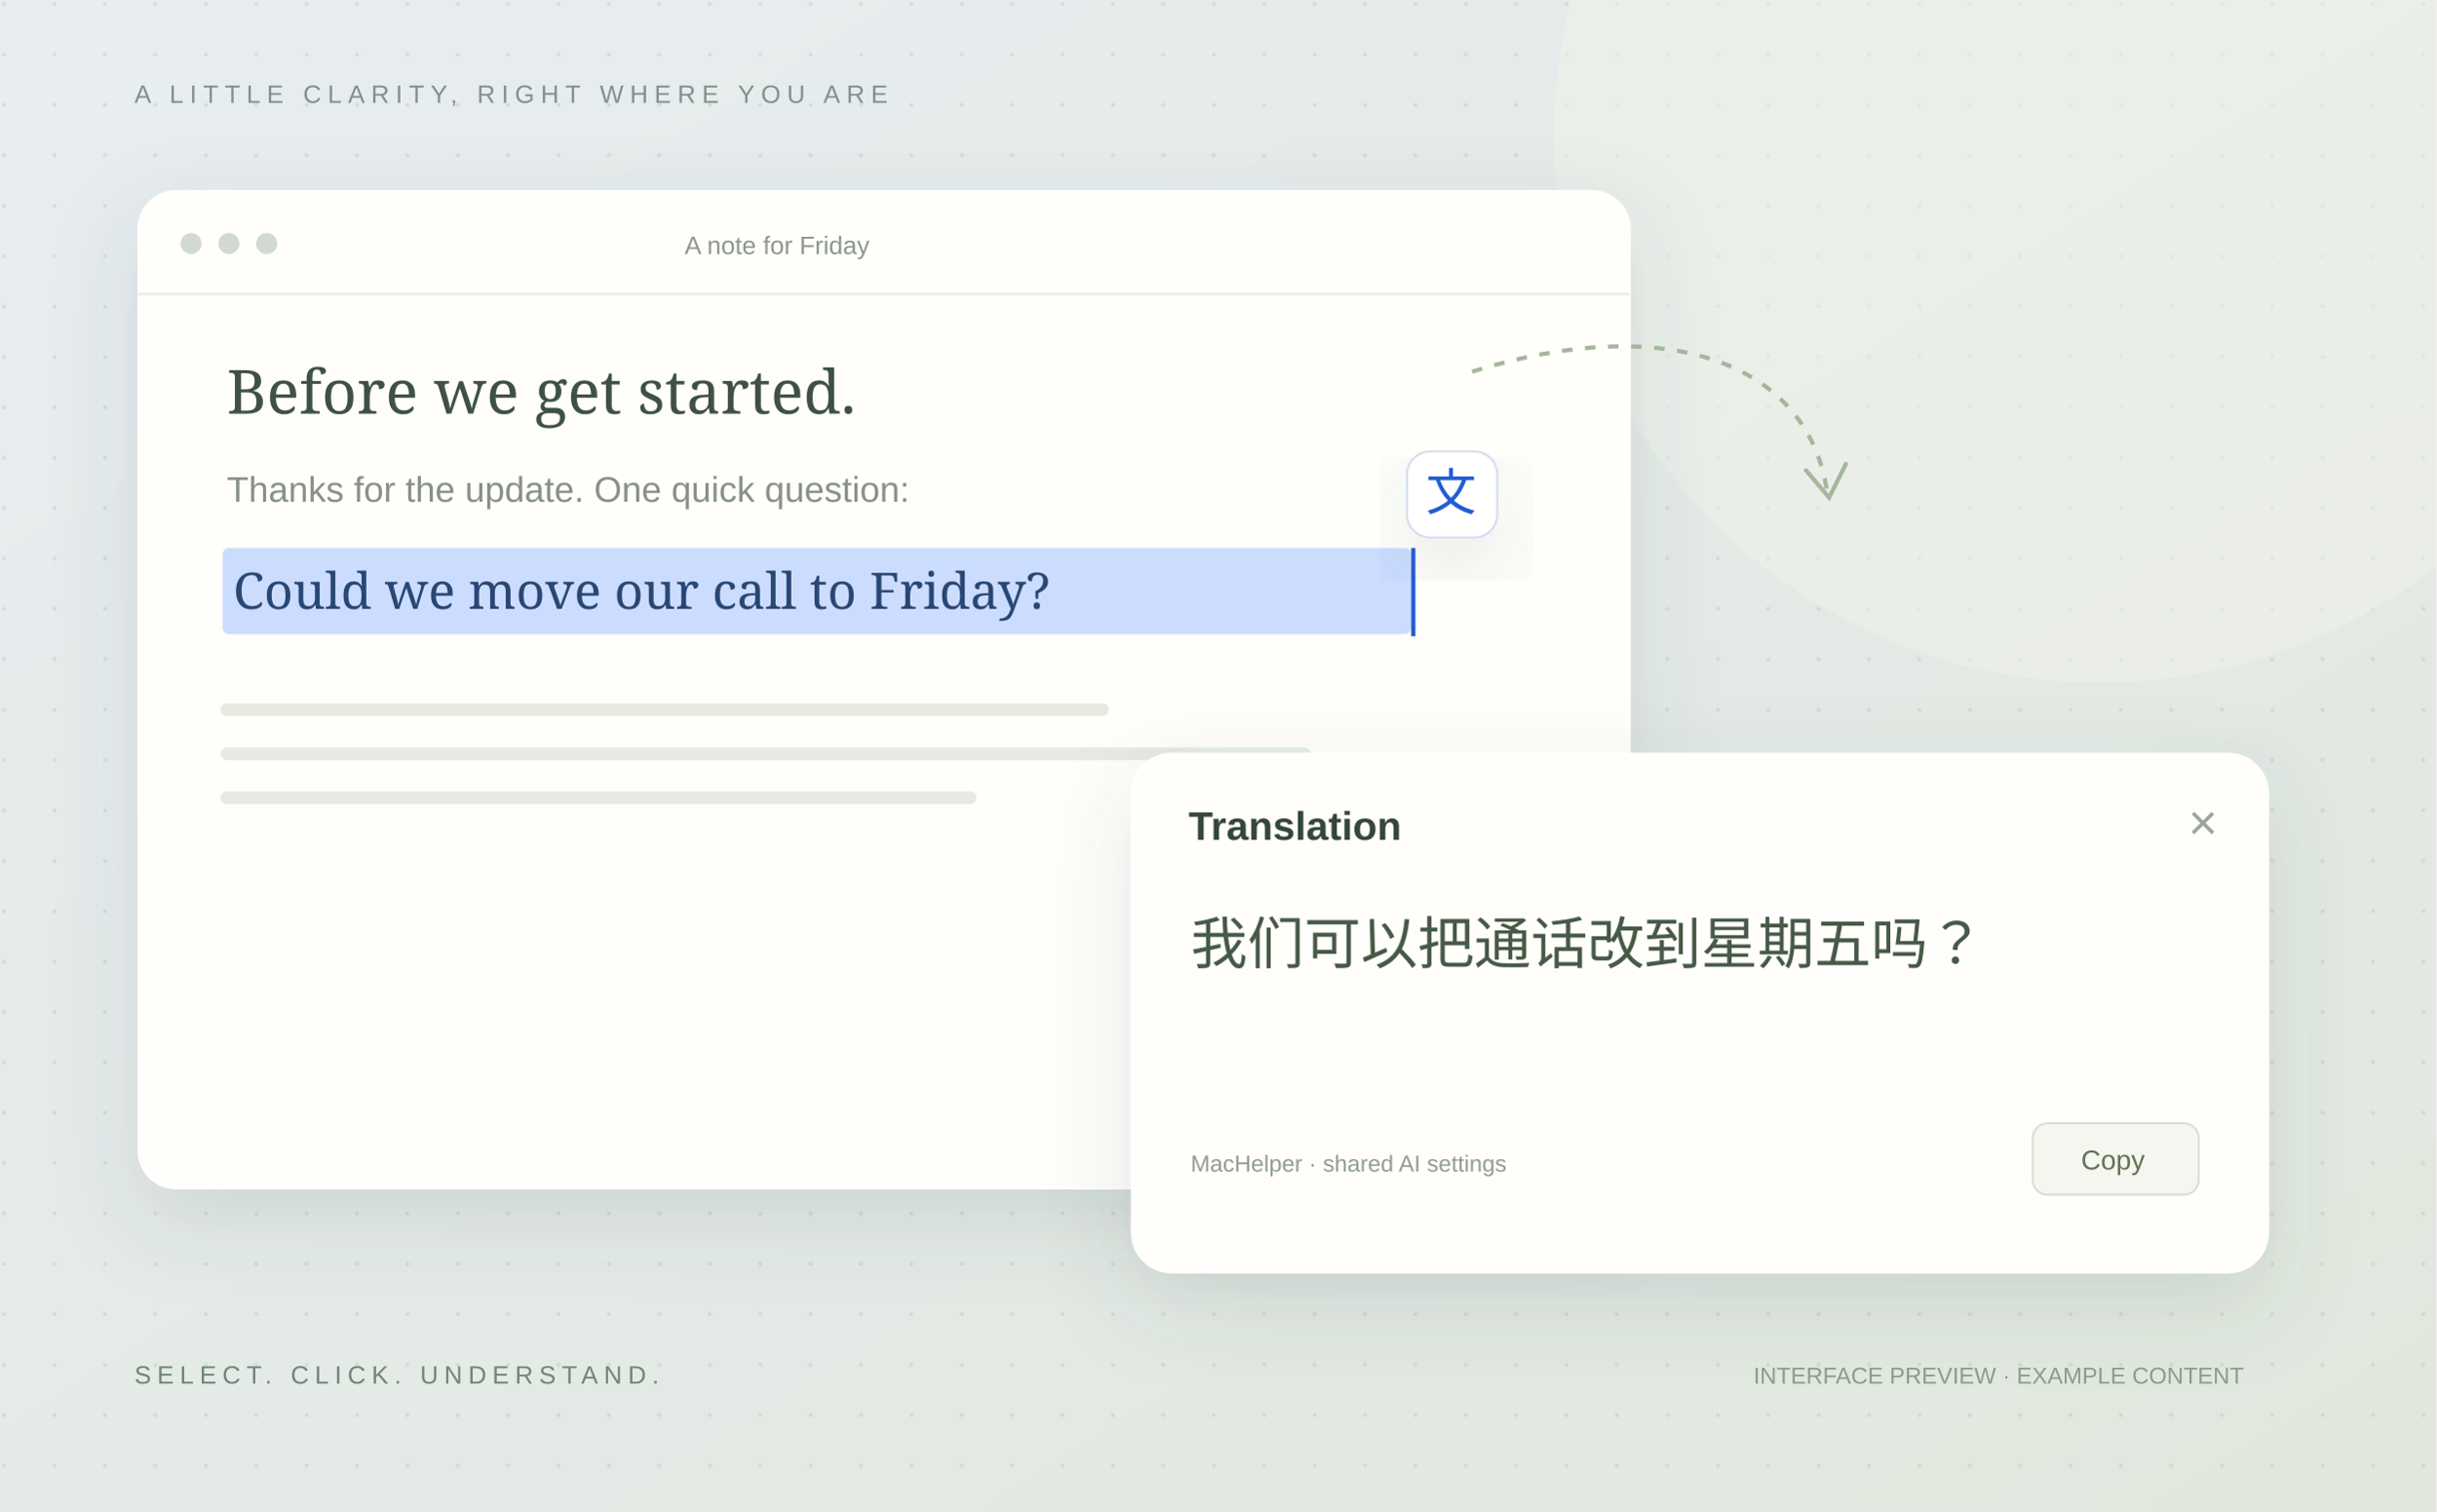
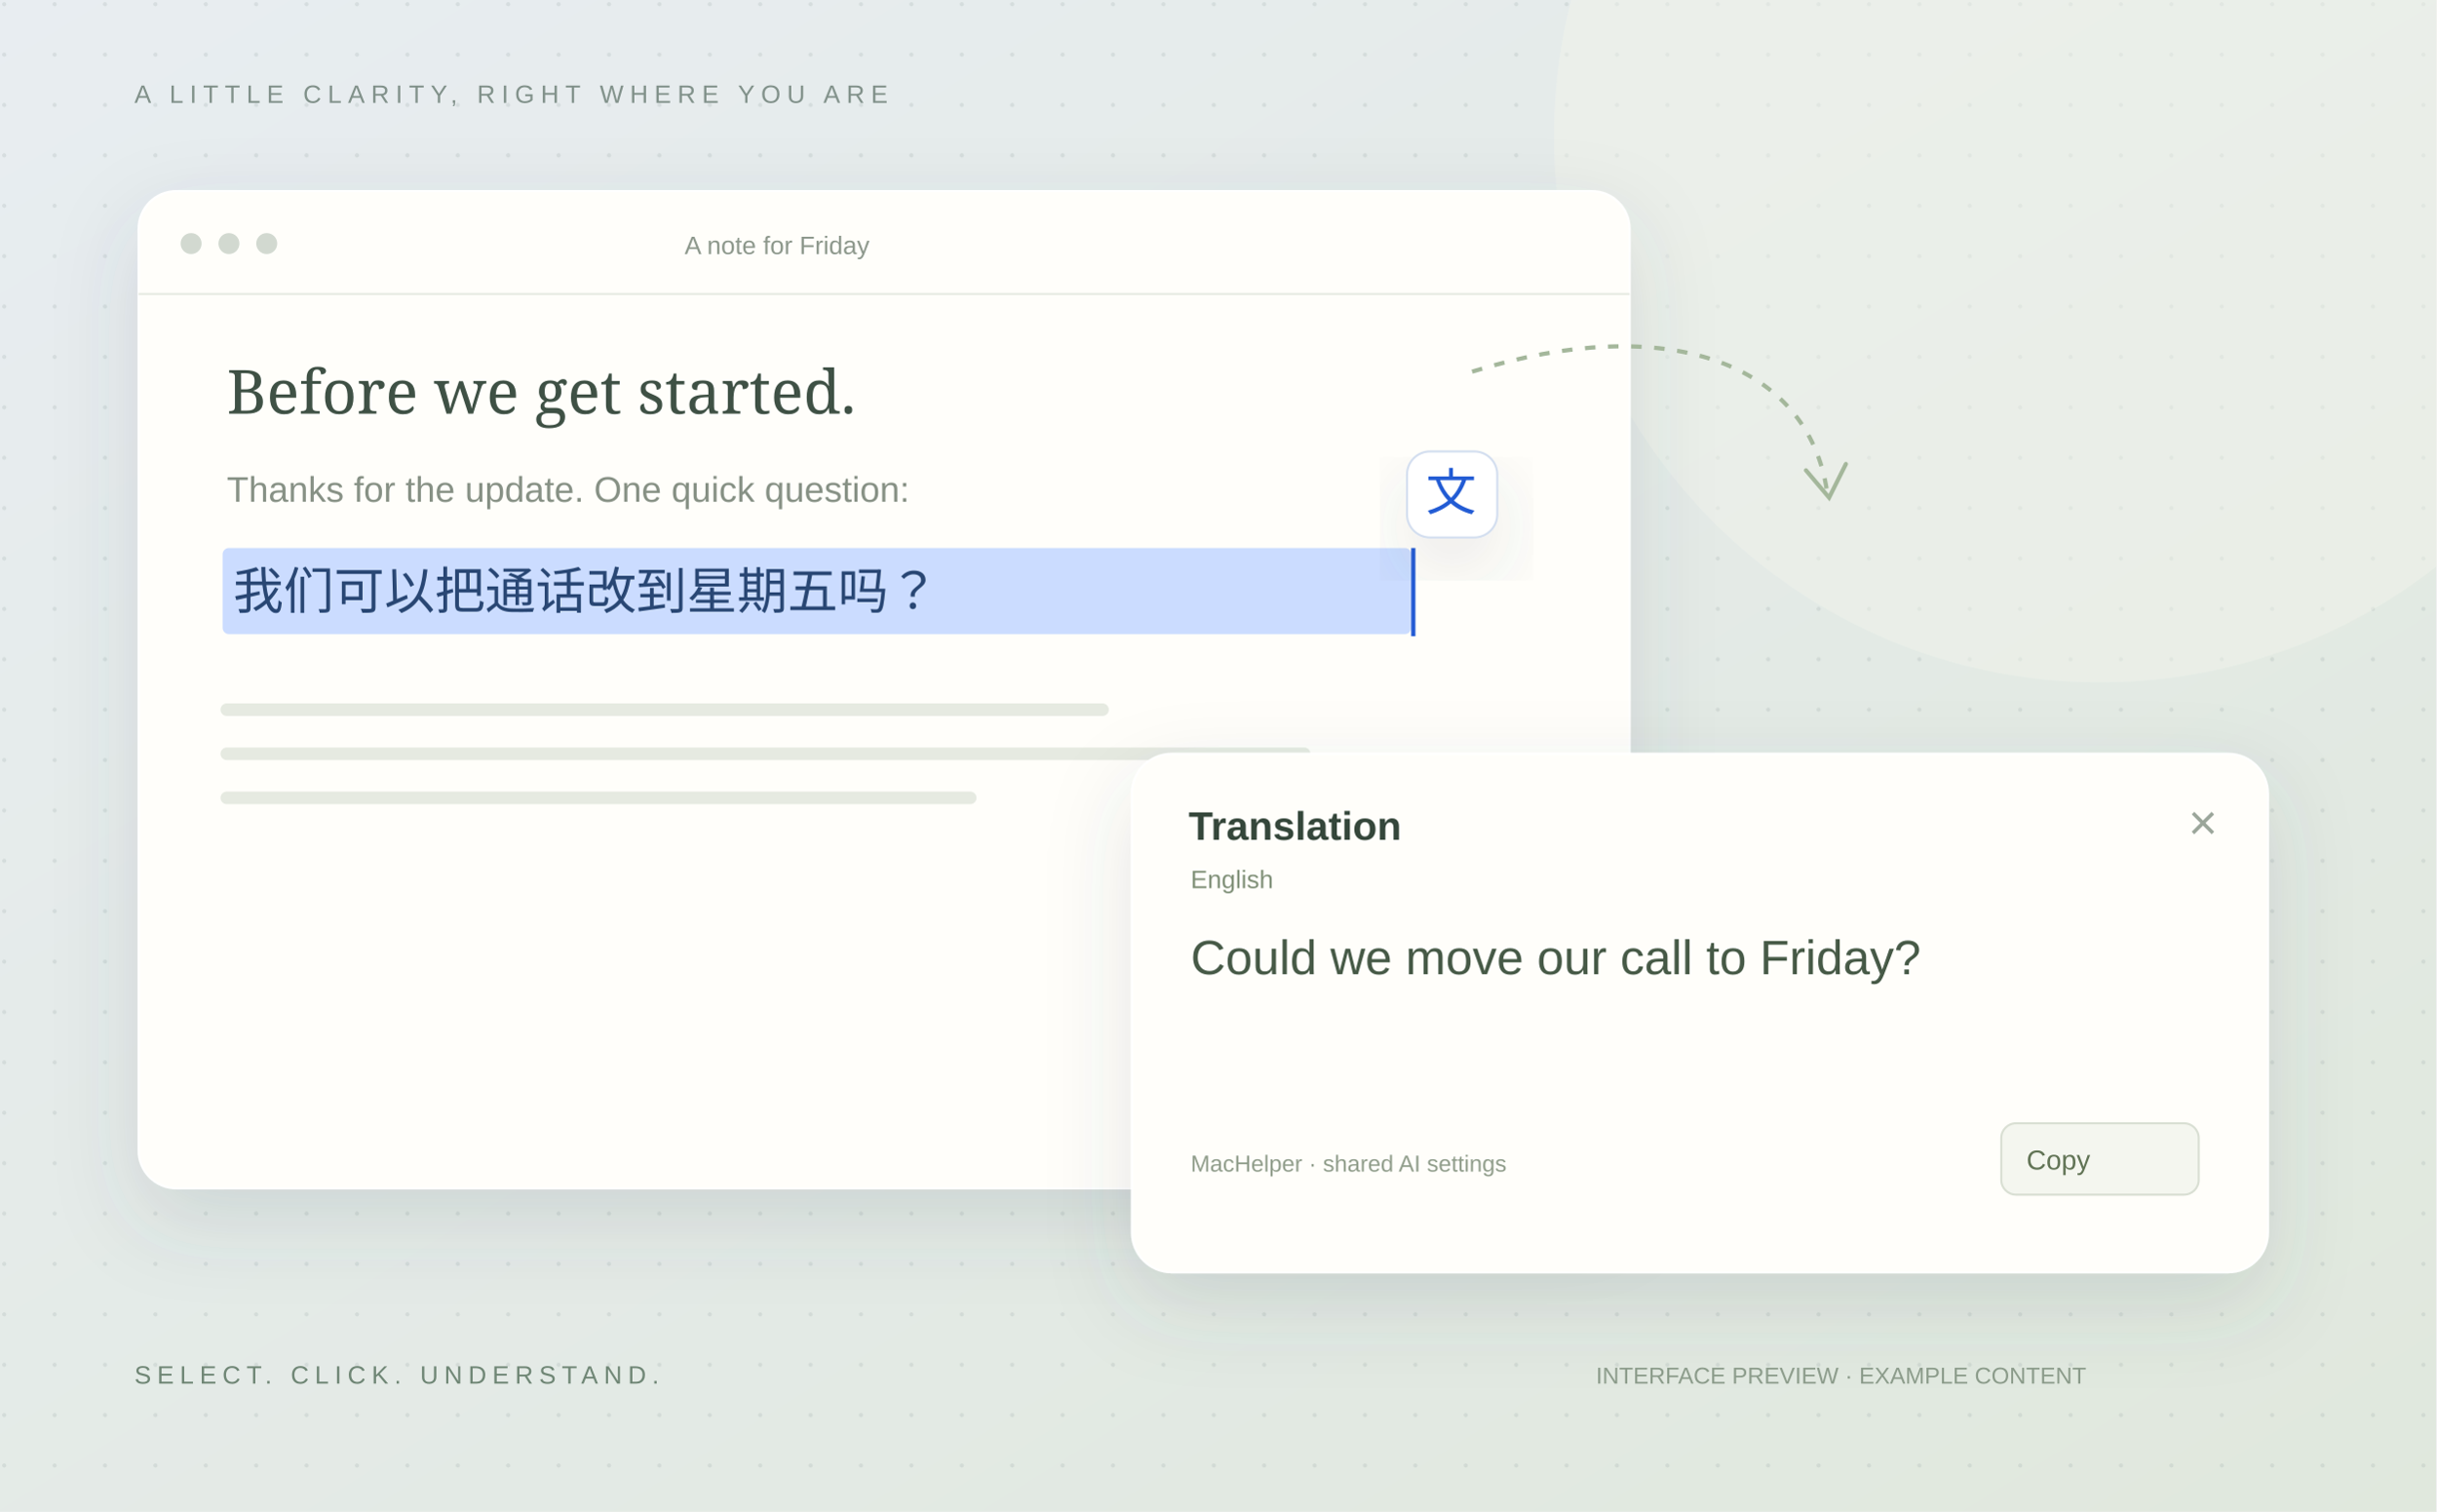
- <svg xmlns="http://www.w3.org/2000/svg" width="1160" height="720" viewBox="0 0 1160 720" role="img" aria-labelledby="title desc">
+ <svg xmlns="http://www.w3.org/2000/svg" width="1160" height="720" viewBox="0 0 1160 720" role="img" aria-labelledby="title desc" lang="en">
  <defs>
    <linearGradient id="bg" x2="1" y2="1">
      <stop stop-color="#e8edf1" />
      <stop offset="1" stop-color="#e0e8dd" />
    </linearGradient>
    <filter id="shadow" x="-30%" y="-30%" width="170%" height="180%">
      <feDropShadow dx="0" dy="15" stdDeviation="20" flood-color="#3c5363" flood-opacity=".14" />
    </filter>
    <pattern id="dots" width="24" height="24" patternUnits="userSpaceOnUse">
      <circle cx="2" cy="2" r="1" fill="#9eadab" opacity=".24" />
    </pattern>
  </defs>
  <rect width="1160" height="720" fill="url(#bg)" />
  <rect width="1160" height="720" fill="url(#dots)" />
  <circle cx="1000" cy="65" r="260" fill="#f2f5ec" opacity=".45" />
  <g font-family="-apple-system,BlinkMacSystemFont,'Segoe UI',Arial,sans-serif">
-     <text x="64" y="49" font-size="12" letter-spacing="3" fill="#81918a">A LITTLE CLARITY, RIGHT WHERE YOU ARE</text>
+     <text x="64" y="49" font-size="12" letter-spacing="3" fill="#81918a" data-preview-key="translation.eyebrow" data-preview-width="1030">A LITTLE CLARITY, RIGHT WHERE YOU ARE</text>
    <g filter="url(#shadow)">
      <rect x="66" y="91" width="710" height="475" rx="18" fill="#fffefa" stroke="#fff" />
      <path d="M66 140h710" stroke="#e7eae3" />
      <circle cx="91" cy="116" r="5" fill="#d2d9d0" />
      <circle cx="109" cy="116" r="5" fill="#d2d9d0" />
      <circle cx="127" cy="116" r="5" fill="#d2d9d0" />
-       <text x="326" y="121" font-size="12" fill="#8c978b">A note for Friday</text>
+       <text x="326" y="121" font-size="12" fill="#8c978b" data-preview-key="hero.noteTitle" data-preview-width="390">A note for Friday</text>
    </g>
-     <text x="108" y="197" font-family="Georgia,serif" font-size="29" fill="#3f5145">Before we get started.</text>
-     <text x="108" y="239" font-size="17" fill="#879185">Thanks for the update. One quick question:</text>
+     <text x="108" y="197" font-family="Georgia,serif" font-size="29" fill="#3f5145" data-preview-key="translation.documentHeading" data-preview-width="620">Before we get started.</text>
+     <text x="108" y="239" font-size="17" fill="#879185" data-preview-key="translation.documentIntro" data-preview-width="620">Thanks for the update. One quick question:</text>
    <rect x="106" y="261" width="566" height="41" rx="3" fill="#cbdcff" />
-     <text x="111" y="290" font-family="Georgia,serif" font-size="24" fill="#294774">Could we move our call to Friday?</text>
+     <text x="111" y="290" font-family="Georgia,serif" font-size="24" fill="#294774" data-preview-key="translation.source" data-preview-width="552" data-preview-preserve="source">我们可以把通话改到星期五吗？</text>
    <path d="M673 261v42" stroke="#245bd4" stroke-width="2" />
    <rect x="105" y="335" width="423" height="6" rx="3" fill="#e6eae1" />
    <rect x="105" y="356" width="519" height="6" rx="3" fill="#e6eae1" />
    <rect x="105" y="377" width="360" height="6" rx="3" fill="#e6eae1" />
    <g filter="url(#shadow)">
      <rect x="670" y="215" width="43" height="41" rx="11" fill="#fff" stroke="#d3deef" />
-       <text x="679" y="243" font-size="24" fill="#245bd4">文</text>
+       <text x="679" y="243" font-size="24" fill="#245bd4" data-preview-preserve="symbol">文</text>
    </g>
    <g filter="url(#shadow)">
      <rect x="539" y="359" width="541" height="247" rx="19" fill="#fffefa" stroke="#fff" />
-       <text x="566" y="400" font-size="19" font-weight="600" fill="#36473b">Translation</text>
-       <text x="1042" y="400" font-size="24" fill="#9ba69a">×</text>
-       <text x="567" y="459" font-size="27" fill="#465a47">我们可以把通话改到星期五吗？</text>
-       <text x="567" y="558" font-size="11" fill="#909d8b">MacHelper · shared AI settings</text>
-       <rect x="968" y="535" width="79" height="34" rx="7" fill="#f4f6ef" stroke="#d9dfd3" />
-       <text x="991" y="557" font-size="13" fill="#617354">Copy</text>
+       <text x="566" y="400" font-size="19" font-weight="600" fill="#36473b" data-preview-preserve="brand">Translation</text>
+       <text x="1042" y="400" font-size="24" fill="#9ba69a" data-preview-preserve="symbol">×</text>
+       <text x="567" y="423" font-size="12" fill="#809078" data-preview-key="hero.targetLanguage" data-preview-width="440">English</text>
+       <text x="567" y="464" font-size="23" fill="#465a47" data-preview-key="translation.result" data-preview-width="460" data-preview-lines="2" data-preview-line-height="34">Could we move our call to Friday?</text>
+       <text x="567" y="558" font-size="11" fill="#909d8b" data-preview-key="hero.sharedSettings" data-preview-width="365">MacHelper · shared AI settings</text>
+       <rect x="953" y="535" width="94" height="34" rx="7" fill="#f4f6ef" stroke="#d9dfd3" />
+       <text x="965" y="557" font-size="13" fill="#617354" data-preview-key="hero.copy" data-preview-width="70">Copy</text>
    </g>
    <path d="M701 177c93-29 160-4 169 57" fill="none" stroke="#a4b79b" stroke-width="2" stroke-dasharray="5 6" />
    <path d="m860 224 11 13 8-16" fill="none" stroke="#a4b79b" stroke-width="2" stroke-linecap="round" />
-     <text x="64" y="659" font-size="12" letter-spacing="2.8" fill="#6f8675">SELECT. CLICK. UNDERSTAND.</text>
-     <text x="835" y="659" font-size="11" fill="#8b9b8a">INTERFACE PREVIEW · EXAMPLE CONTENT</text>
+     <text x="64" y="659" font-size="12" letter-spacing="2.8" fill="#6f8675" data-preview-key="translation.instruction" data-preview-width="650">SELECT. CLICK. UNDERSTAND.</text>
+     <text x="760" y="659" font-size="11" fill="#8b9b8a" data-preview-key="translation.previewLabel" data-preview-width="340">INTERFACE PREVIEW · EXAMPLE CONTENT</text>
  </g>
</svg>
